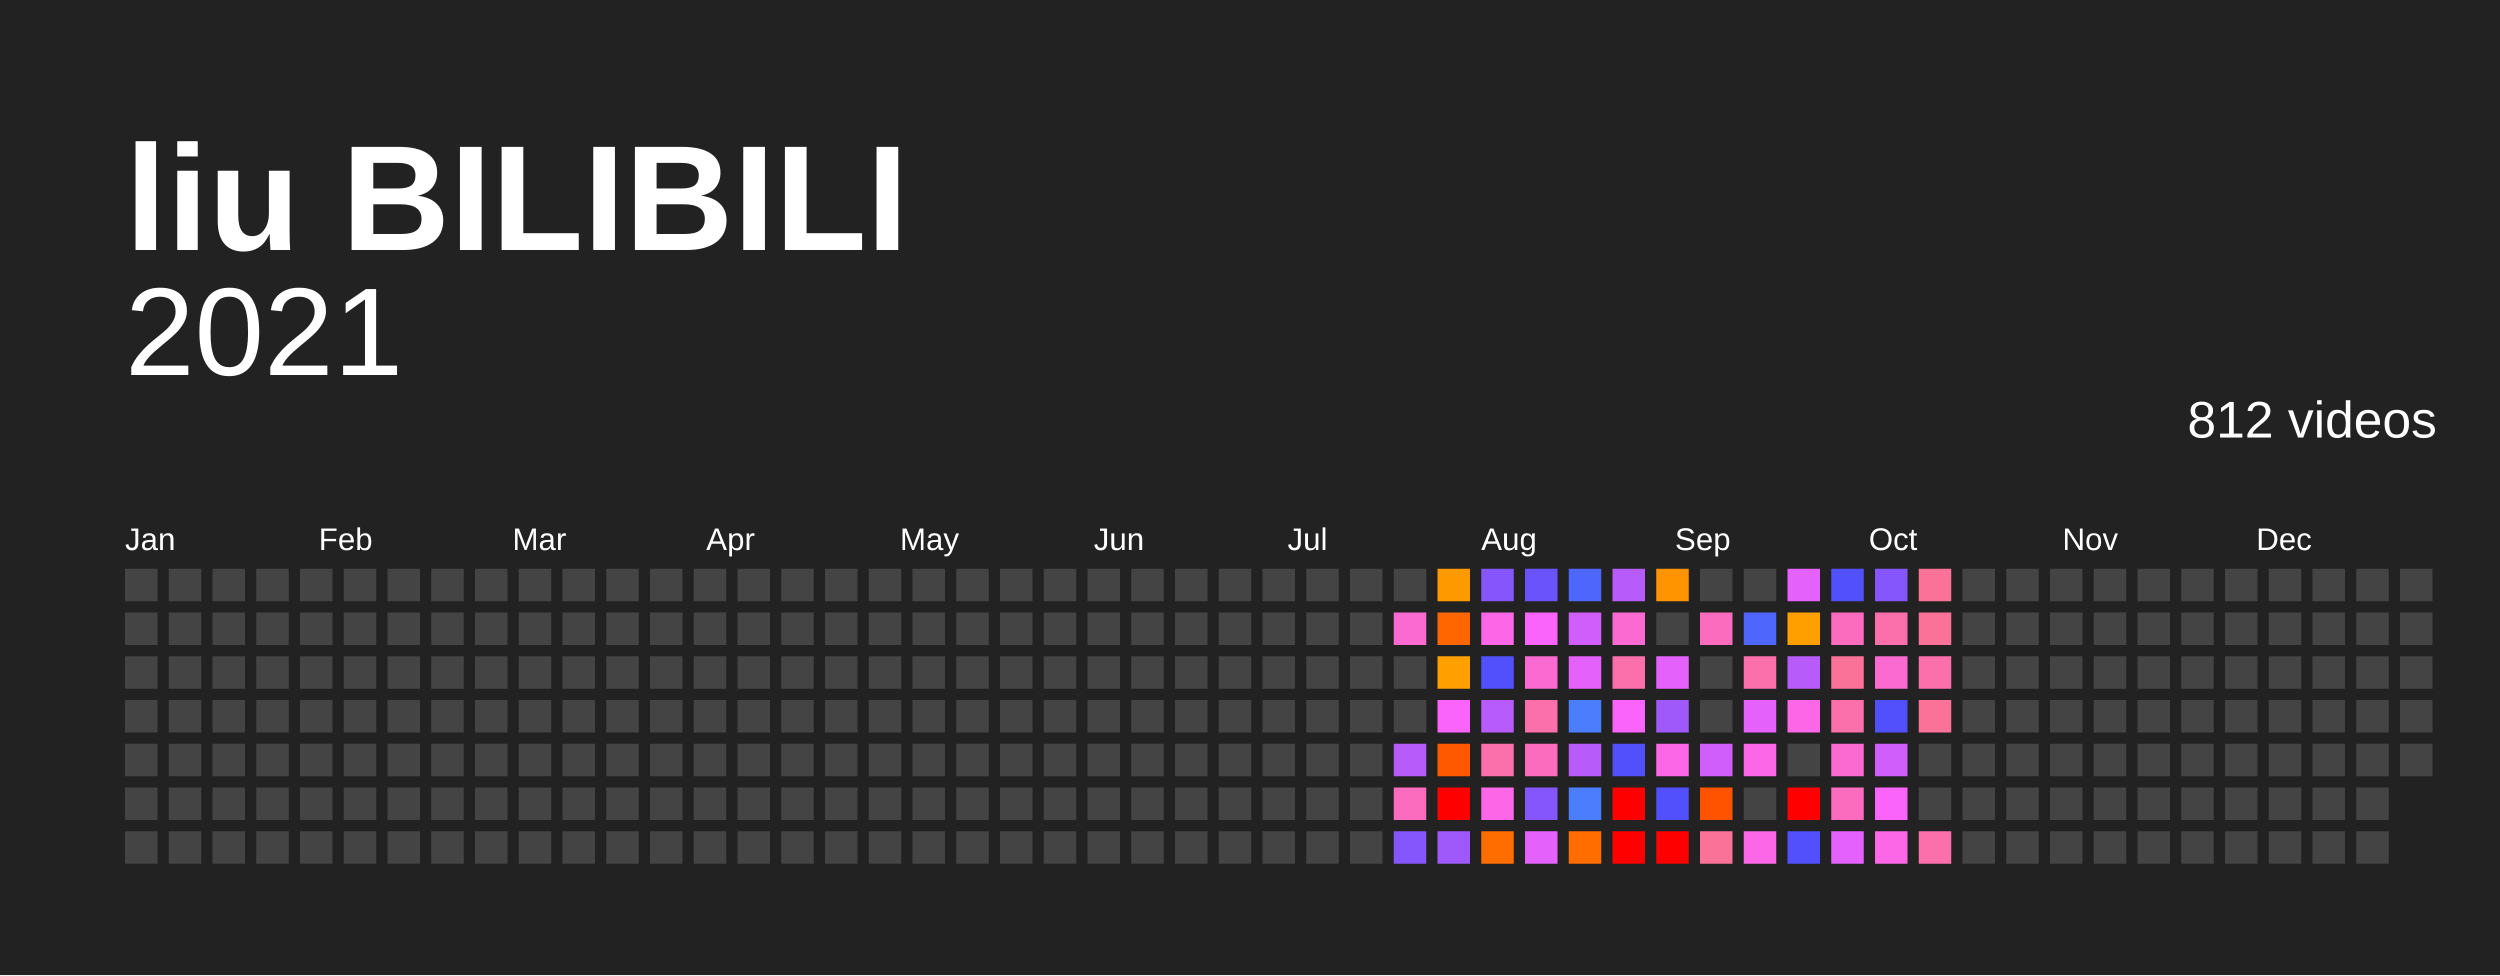
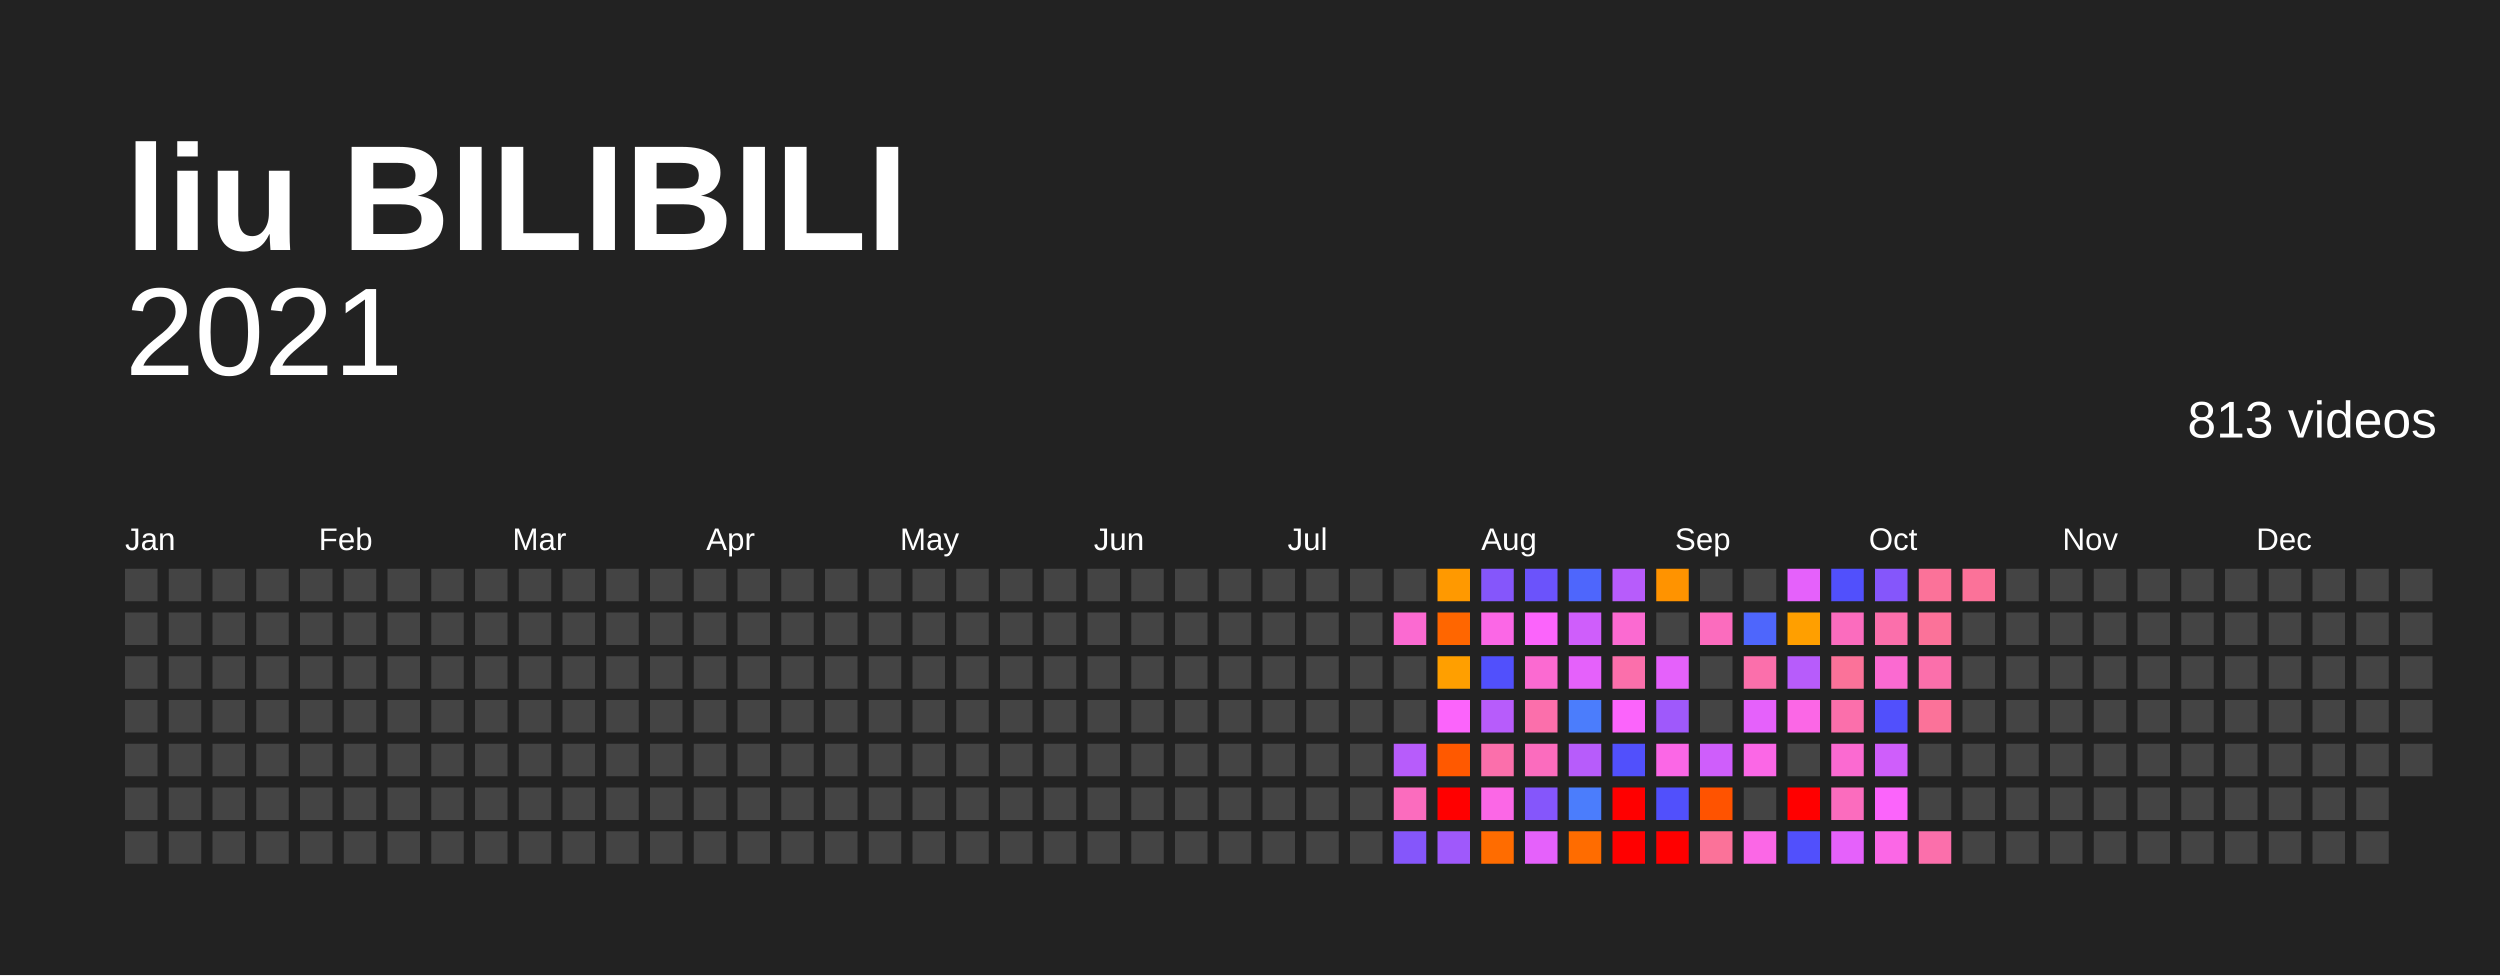
<svg xmlns="http://www.w3.org/2000/svg" baseProfile="full" height="78mm" version="1.1" viewBox="0,0,200,78" width="200mm">
  <defs />
  <rect fill="#222222" height="78" width="200" x="0" y="0" />
  <text fill="#FFFFFF" style="font-size:12px; font-family:Arial; font-weight:bold;" x="10" y="20">liu BILIBILI</text>
  <text alignment-baseline="hanging" fill="#FFFFFF" style="font-size:10.0px; font-family:Arial;" x="10" y="30">2021</text>
-   <text alignment-baseline="hanging" fill="#FFFFFF" style="font-size:4.125px; font-family:Arial;" x="175" y="35">812 videos</text>
+   <text alignment-baseline="hanging" fill="#FFFFFF" style="font-size:4.125px; font-family:Arial;" x="175" y="35">813 videos</text>
  <text fill="#FFFFFF" style="font-size:2.5px; font-family:Arial" x="10.0" y="44">Jan</text>
  <text fill="#FFFFFF" style="font-size:2.5px; font-family:Arial" x="25.5" y="44">Feb</text>
  <text fill="#FFFFFF" style="font-size:2.5px; font-family:Arial" x="41.0" y="44">Mar</text>
  <text fill="#FFFFFF" style="font-size:2.5px; font-family:Arial" x="56.5" y="44">Apr</text>
  <text fill="#FFFFFF" style="font-size:2.5px; font-family:Arial" x="72.0" y="44">May</text>
  <text fill="#FFFFFF" style="font-size:2.5px; font-family:Arial" x="87.5" y="44">Jun</text>
  <text fill="#FFFFFF" style="font-size:2.5px; font-family:Arial" x="103.0" y="44">Jul</text>
  <text fill="#FFFFFF" style="font-size:2.5px; font-family:Arial" x="118.5" y="44">Aug</text>
  <text fill="#FFFFFF" style="font-size:2.5px; font-family:Arial" x="134.0" y="44">Sep</text>
  <text fill="#FFFFFF" style="font-size:2.5px; font-family:Arial" x="149.5" y="44">Oct</text>
  <text fill="#FFFFFF" style="font-size:2.5px; font-family:Arial" x="165.0" y="44">Nov</text>
  <text fill="#FFFFFF" style="font-size:2.5px; font-family:Arial" x="180.5" y="44">Dec</text>
  <rect fill="#444444" height="2.6" width="2.6" x="10.0" y="45.5" />
  <rect fill="#444444" height="2.6" width="2.6" x="10.0" y="49.0" />
  <rect fill="#444444" height="2.6" width="2.6" x="10.0" y="52.5" />
  <rect fill="#444444" height="2.6" width="2.6" x="10.0" y="56.0" />
  <rect fill="#444444" height="2.6" width="2.6" x="10.0" y="59.5" />
  <rect fill="#444444" height="2.6" width="2.6" x="10.0" y="63.0" />
  <rect fill="#444444" height="2.6" width="2.6" x="10.0" y="66.5" />
  <rect fill="#444444" height="2.6" width="2.6" x="13.5" y="45.5" />
  <rect fill="#444444" height="2.6" width="2.6" x="13.5" y="49.0" />
  <rect fill="#444444" height="2.6" width="2.6" x="13.5" y="52.5" />
  <rect fill="#444444" height="2.6" width="2.6" x="13.5" y="56.0" />
  <rect fill="#444444" height="2.6" width="2.6" x="13.5" y="59.5" />
  <rect fill="#444444" height="2.6" width="2.6" x="13.5" y="63.0" />
  <rect fill="#444444" height="2.6" width="2.6" x="13.5" y="66.5" />
  <rect fill="#444444" height="2.6" width="2.6" x="17.0" y="45.5" />
  <rect fill="#444444" height="2.6" width="2.6" x="17.0" y="49.0" />
  <rect fill="#444444" height="2.6" width="2.6" x="17.0" y="52.5" />
  <rect fill="#444444" height="2.6" width="2.6" x="17.0" y="56.0" />
  <rect fill="#444444" height="2.6" width="2.6" x="17.0" y="59.5" />
  <rect fill="#444444" height="2.6" width="2.6" x="17.0" y="63.0" />
  <rect fill="#444444" height="2.6" width="2.6" x="17.0" y="66.5" />
  <rect fill="#444444" height="2.6" width="2.6" x="20.5" y="45.5" />
  <rect fill="#444444" height="2.6" width="2.6" x="20.5" y="49.0" />
  <rect fill="#444444" height="2.6" width="2.6" x="20.5" y="52.5" />
  <rect fill="#444444" height="2.6" width="2.6" x="20.5" y="56.0" />
  <rect fill="#444444" height="2.6" width="2.6" x="20.5" y="59.5" />
  <rect fill="#444444" height="2.6" width="2.6" x="20.5" y="63.0" />
  <rect fill="#444444" height="2.6" width="2.6" x="20.5" y="66.5" />
  <rect fill="#444444" height="2.6" width="2.6" x="24.0" y="45.5" />
  <rect fill="#444444" height="2.6" width="2.6" x="24.0" y="49.0" />
  <rect fill="#444444" height="2.6" width="2.6" x="24.0" y="52.5" />
  <rect fill="#444444" height="2.6" width="2.6" x="24.0" y="56.0" />
  <rect fill="#444444" height="2.6" width="2.6" x="24.0" y="59.5" />
  <rect fill="#444444" height="2.6" width="2.6" x="24.0" y="63.0" />
  <rect fill="#444444" height="2.6" width="2.6" x="24.0" y="66.5" />
  <rect fill="#444444" height="2.6" width="2.6" x="27.5" y="45.5" />
  <rect fill="#444444" height="2.6" width="2.6" x="27.5" y="49.0" />
  <rect fill="#444444" height="2.6" width="2.6" x="27.5" y="52.5" />
  <rect fill="#444444" height="2.6" width="2.6" x="27.5" y="56.0" />
  <rect fill="#444444" height="2.6" width="2.6" x="27.5" y="59.5" />
  <rect fill="#444444" height="2.6" width="2.6" x="27.5" y="63.0" />
  <rect fill="#444444" height="2.6" width="2.6" x="27.5" y="66.5" />
  <rect fill="#444444" height="2.6" width="2.6" x="31.0" y="45.5" />
  <rect fill="#444444" height="2.6" width="2.6" x="31.0" y="49.0" />
  <rect fill="#444444" height="2.6" width="2.6" x="31.0" y="52.5" />
  <rect fill="#444444" height="2.6" width="2.6" x="31.0" y="56.0" />
  <rect fill="#444444" height="2.6" width="2.6" x="31.0" y="59.5" />
  <rect fill="#444444" height="2.6" width="2.6" x="31.0" y="63.0" />
  <rect fill="#444444" height="2.6" width="2.6" x="31.0" y="66.5" />
  <rect fill="#444444" height="2.6" width="2.6" x="34.5" y="45.5" />
  <rect fill="#444444" height="2.6" width="2.6" x="34.5" y="49.0" />
  <rect fill="#444444" height="2.6" width="2.6" x="34.5" y="52.5" />
  <rect fill="#444444" height="2.6" width="2.6" x="34.5" y="56.0" />
  <rect fill="#444444" height="2.6" width="2.6" x="34.5" y="59.5" />
  <rect fill="#444444" height="2.6" width="2.6" x="34.5" y="63.0" />
  <rect fill="#444444" height="2.6" width="2.6" x="34.5" y="66.5" />
  <rect fill="#444444" height="2.6" width="2.6" x="38.0" y="45.5" />
  <rect fill="#444444" height="2.6" width="2.6" x="38.0" y="49.0" />
  <rect fill="#444444" height="2.6" width="2.6" x="38.0" y="52.5" />
  <rect fill="#444444" height="2.6" width="2.6" x="38.0" y="56.0" />
  <rect fill="#444444" height="2.6" width="2.6" x="38.0" y="59.5" />
  <rect fill="#444444" height="2.6" width="2.6" x="38.0" y="63.0" />
  <rect fill="#444444" height="2.6" width="2.6" x="38.0" y="66.5" />
  <rect fill="#444444" height="2.6" width="2.6" x="41.5" y="45.5" />
  <rect fill="#444444" height="2.6" width="2.6" x="41.5" y="49.0" />
  <rect fill="#444444" height="2.6" width="2.6" x="41.5" y="52.5" />
  <rect fill="#444444" height="2.6" width="2.6" x="41.5" y="56.0" />
  <rect fill="#444444" height="2.6" width="2.6" x="41.5" y="59.5" />
  <rect fill="#444444" height="2.6" width="2.6" x="41.5" y="63.0" />
  <rect fill="#444444" height="2.6" width="2.6" x="41.5" y="66.5" />
  <rect fill="#444444" height="2.6" width="2.6" x="45.0" y="45.5" />
  <rect fill="#444444" height="2.6" width="2.6" x="45.0" y="49.0" />
  <rect fill="#444444" height="2.6" width="2.6" x="45.0" y="52.5" />
  <rect fill="#444444" height="2.6" width="2.6" x="45.0" y="56.0" />
  <rect fill="#444444" height="2.6" width="2.6" x="45.0" y="59.5" />
  <rect fill="#444444" height="2.6" width="2.6" x="45.0" y="63.0" />
  <rect fill="#444444" height="2.6" width="2.6" x="45.0" y="66.5" />
  <rect fill="#444444" height="2.6" width="2.6" x="48.5" y="45.5" />
  <rect fill="#444444" height="2.6" width="2.6" x="48.5" y="49.0" />
  <rect fill="#444444" height="2.6" width="2.6" x="48.5" y="52.5" />
  <rect fill="#444444" height="2.6" width="2.6" x="48.5" y="56.0" />
  <rect fill="#444444" height="2.6" width="2.6" x="48.5" y="59.5" />
  <rect fill="#444444" height="2.6" width="2.6" x="48.5" y="63.0" />
  <rect fill="#444444" height="2.6" width="2.6" x="48.5" y="66.5" />
  <rect fill="#444444" height="2.6" width="2.6" x="52.0" y="45.5" />
  <rect fill="#444444" height="2.6" width="2.6" x="52.0" y="49.0" />
  <rect fill="#444444" height="2.6" width="2.6" x="52.0" y="52.5" />
  <rect fill="#444444" height="2.6" width="2.6" x="52.0" y="56.0" />
  <rect fill="#444444" height="2.6" width="2.6" x="52.0" y="59.5" />
  <rect fill="#444444" height="2.6" width="2.6" x="52.0" y="63.0" />
  <rect fill="#444444" height="2.6" width="2.6" x="52.0" y="66.5" />
  <rect fill="#444444" height="2.6" width="2.6" x="55.5" y="45.5" />
  <rect fill="#444444" height="2.6" width="2.6" x="55.5" y="49.0" />
  <rect fill="#444444" height="2.6" width="2.6" x="55.5" y="52.5" />
  <rect fill="#444444" height="2.6" width="2.6" x="55.5" y="56.0" />
  <rect fill="#444444" height="2.6" width="2.6" x="55.5" y="59.5" />
  <rect fill="#444444" height="2.6" width="2.6" x="55.5" y="63.0" />
  <rect fill="#444444" height="2.6" width="2.6" x="55.5" y="66.5" />
  <rect fill="#444444" height="2.6" width="2.6" x="59.0" y="45.5" />
  <rect fill="#444444" height="2.6" width="2.6" x="59.0" y="49.0" />
  <rect fill="#444444" height="2.6" width="2.6" x="59.0" y="52.5" />
  <rect fill="#444444" height="2.6" width="2.6" x="59.0" y="56.0" />
  <rect fill="#444444" height="2.6" width="2.6" x="59.0" y="59.5" />
  <rect fill="#444444" height="2.6" width="2.6" x="59.0" y="63.0" />
  <rect fill="#444444" height="2.6" width="2.6" x="59.0" y="66.5" />
  <rect fill="#444444" height="2.6" width="2.6" x="62.5" y="45.5" />
  <rect fill="#444444" height="2.6" width="2.6" x="62.5" y="49.0" />
  <rect fill="#444444" height="2.6" width="2.6" x="62.5" y="52.5" />
  <rect fill="#444444" height="2.6" width="2.6" x="62.5" y="56.0" />
  <rect fill="#444444" height="2.6" width="2.6" x="62.5" y="59.5" />
  <rect fill="#444444" height="2.6" width="2.6" x="62.5" y="63.0" />
  <rect fill="#444444" height="2.6" width="2.6" x="62.5" y="66.5" />
  <rect fill="#444444" height="2.6" width="2.6" x="66.0" y="45.5" />
  <rect fill="#444444" height="2.6" width="2.6" x="66.0" y="49.0" />
  <rect fill="#444444" height="2.6" width="2.6" x="66.0" y="52.5" />
  <rect fill="#444444" height="2.6" width="2.6" x="66.0" y="56.0" />
  <rect fill="#444444" height="2.6" width="2.6" x="66.0" y="59.5" />
  <rect fill="#444444" height="2.6" width="2.6" x="66.0" y="63.0" />
  <rect fill="#444444" height="2.6" width="2.6" x="66.0" y="66.5" />
  <rect fill="#444444" height="2.6" width="2.6" x="69.5" y="45.5" />
  <rect fill="#444444" height="2.6" width="2.6" x="69.5" y="49.0" />
  <rect fill="#444444" height="2.6" width="2.6" x="69.5" y="52.5" />
  <rect fill="#444444" height="2.6" width="2.6" x="69.5" y="56.0" />
  <rect fill="#444444" height="2.6" width="2.6" x="69.5" y="59.5" />
  <rect fill="#444444" height="2.6" width="2.6" x="69.5" y="63.0" />
  <rect fill="#444444" height="2.6" width="2.6" x="69.5" y="66.5" />
  <rect fill="#444444" height="2.6" width="2.6" x="73.0" y="45.5" />
  <rect fill="#444444" height="2.6" width="2.6" x="73.0" y="49.0" />
  <rect fill="#444444" height="2.6" width="2.6" x="73.0" y="52.5" />
  <rect fill="#444444" height="2.6" width="2.6" x="73.0" y="56.0" />
  <rect fill="#444444" height="2.6" width="2.6" x="73.0" y="59.5" />
  <rect fill="#444444" height="2.6" width="2.6" x="73.0" y="63.0" />
  <rect fill="#444444" height="2.6" width="2.6" x="73.0" y="66.5" />
  <rect fill="#444444" height="2.6" width="2.6" x="76.5" y="45.5" />
  <rect fill="#444444" height="2.6" width="2.6" x="76.5" y="49.0" />
  <rect fill="#444444" height="2.6" width="2.6" x="76.5" y="52.5" />
  <rect fill="#444444" height="2.6" width="2.6" x="76.5" y="56.0" />
  <rect fill="#444444" height="2.6" width="2.6" x="76.5" y="59.5" />
  <rect fill="#444444" height="2.6" width="2.6" x="76.5" y="63.0" />
  <rect fill="#444444" height="2.6" width="2.6" x="76.5" y="66.5" />
  <rect fill="#444444" height="2.6" width="2.6" x="80.0" y="45.5" />
  <rect fill="#444444" height="2.6" width="2.6" x="80.0" y="49.0" />
  <rect fill="#444444" height="2.6" width="2.6" x="80.0" y="52.5" />
  <rect fill="#444444" height="2.6" width="2.6" x="80.0" y="56.0" />
  <rect fill="#444444" height="2.6" width="2.6" x="80.0" y="59.5" />
  <rect fill="#444444" height="2.6" width="2.6" x="80.0" y="63.0" />
  <rect fill="#444444" height="2.6" width="2.6" x="80.0" y="66.5" />
  <rect fill="#444444" height="2.6" width="2.6" x="83.5" y="45.5" />
  <rect fill="#444444" height="2.6" width="2.6" x="83.5" y="49.0" />
  <rect fill="#444444" height="2.6" width="2.6" x="83.5" y="52.5" />
  <rect fill="#444444" height="2.6" width="2.6" x="83.5" y="56.0" />
  <rect fill="#444444" height="2.6" width="2.6" x="83.5" y="59.5" />
  <rect fill="#444444" height="2.6" width="2.6" x="83.5" y="63.0" />
  <rect fill="#444444" height="2.6" width="2.6" x="83.5" y="66.5" />
  <rect fill="#444444" height="2.6" width="2.6" x="87.0" y="45.5" />
  <rect fill="#444444" height="2.6" width="2.6" x="87.0" y="49.0" />
  <rect fill="#444444" height="2.6" width="2.6" x="87.0" y="52.5" />
  <rect fill="#444444" height="2.6" width="2.6" x="87.0" y="56.0" />
  <rect fill="#444444" height="2.6" width="2.6" x="87.0" y="59.5" />
  <rect fill="#444444" height="2.6" width="2.6" x="87.0" y="63.0" />
  <rect fill="#444444" height="2.6" width="2.6" x="87.0" y="66.5" />
  <rect fill="#444444" height="2.6" width="2.6" x="90.5" y="45.5" />
  <rect fill="#444444" height="2.6" width="2.6" x="90.5" y="49.0" />
  <rect fill="#444444" height="2.6" width="2.6" x="90.5" y="52.5" />
  <rect fill="#444444" height="2.6" width="2.6" x="90.5" y="56.0" />
  <rect fill="#444444" height="2.6" width="2.6" x="90.5" y="59.5" />
  <rect fill="#444444" height="2.6" width="2.6" x="90.5" y="63.0" />
  <rect fill="#444444" height="2.6" width="2.6" x="90.5" y="66.5" />
  <rect fill="#444444" height="2.6" width="2.6" x="94.0" y="45.5" />
  <rect fill="#444444" height="2.6" width="2.6" x="94.0" y="49.0" />
  <rect fill="#444444" height="2.6" width="2.6" x="94.0" y="52.5" />
  <rect fill="#444444" height="2.6" width="2.6" x="94.0" y="56.0" />
  <rect fill="#444444" height="2.6" width="2.6" x="94.0" y="59.5" />
  <rect fill="#444444" height="2.6" width="2.6" x="94.0" y="63.0" />
  <rect fill="#444444" height="2.6" width="2.6" x="94.0" y="66.5" />
  <rect fill="#444444" height="2.6" width="2.6" x="97.5" y="45.5" />
  <rect fill="#444444" height="2.6" width="2.6" x="97.5" y="49.0" />
  <rect fill="#444444" height="2.6" width="2.6" x="97.5" y="52.5" />
  <rect fill="#444444" height="2.6" width="2.6" x="97.5" y="56.0" />
  <rect fill="#444444" height="2.6" width="2.6" x="97.5" y="59.5" />
  <rect fill="#444444" height="2.6" width="2.6" x="97.5" y="63.0" />
  <rect fill="#444444" height="2.6" width="2.6" x="97.5" y="66.5" />
  <rect fill="#444444" height="2.6" width="2.6" x="101.0" y="45.5" />
  <rect fill="#444444" height="2.6" width="2.6" x="101.0" y="49.0" />
  <rect fill="#444444" height="2.6" width="2.6" x="101.0" y="52.5" />
  <rect fill="#444444" height="2.6" width="2.6" x="101.0" y="56.0" />
  <rect fill="#444444" height="2.6" width="2.6" x="101.0" y="59.5" />
  <rect fill="#444444" height="2.6" width="2.6" x="101.0" y="63.0" />
  <rect fill="#444444" height="2.6" width="2.6" x="101.0" y="66.5" />
  <rect fill="#444444" height="2.6" width="2.6" x="104.5" y="45.5" />
  <rect fill="#444444" height="2.6" width="2.6" x="104.5" y="49.0" />
  <rect fill="#444444" height="2.6" width="2.6" x="104.5" y="52.5" />
  <rect fill="#444444" height="2.6" width="2.6" x="104.5" y="56.0" />
  <rect fill="#444444" height="2.6" width="2.6" x="104.5" y="59.5" />
  <rect fill="#444444" height="2.6" width="2.6" x="104.5" y="63.0" />
  <rect fill="#444444" height="2.6" width="2.6" x="104.5" y="66.5" />
  <rect fill="#444444" height="2.6" width="2.6" x="108.0" y="45.5" />
  <rect fill="#444444" height="2.6" width="2.6" x="108.0" y="49.0" />
  <rect fill="#444444" height="2.6" width="2.6" x="108.0" y="52.5" />
  <rect fill="#444444" height="2.6" width="2.6" x="108.0" y="56.0" />
  <rect fill="#444444" height="2.6" width="2.6" x="108.0" y="59.5" />
  <rect fill="#444444" height="2.6" width="2.6" x="108.0" y="63.0" />
  <rect fill="#444444" height="2.6" width="2.6" x="108.0" y="66.5" />
  <rect fill="#444444" height="2.6" width="2.6" x="111.5" y="45.5" />
  <rect fill="#fb6ad1" height="2.6" width="2.6" x="111.5" y="49.0" />
  <rect fill="#444444" height="2.6" width="2.6" x="111.5" y="52.5" />
  <rect fill="#444444" height="2.6" width="2.6" x="111.5" y="56.0" />
  <rect fill="#b75cfb" height="2.6" width="2.6" x="111.5" y="59.5" />
  <rect fill="#fb6cbe" height="2.6" width="2.6" x="111.5" y="63.0" />
  <rect fill="#8556fb" height="2.6" width="2.6" x="111.5" y="66.5" />
  <rect fill="#ff9900" height="2.6" width="2.6" x="115.0" y="45.5" />
  <rect fill="#ff6600" height="2.6" width="2.6" x="115.0" y="49.0" />
  <rect fill="#ff9f00" height="2.6" width="2.6" x="115.0" y="52.5" />
  <rect fill="#fb64fb" height="2.6" width="2.6" x="115.0" y="56.0" />
  <rect fill="#ff5900" height="2.6" width="2.6" x="115.0" y="59.5" />
  <rect fill="red" height="2.6" width="2.6" x="115.0" y="63.0" />
  <rect fill="#9f59fb" height="2.6" width="2.6" x="115.0" y="66.5" />
  <rect fill="#8556fb" height="2.6" width="2.6" x="118.5" y="45.5" />
  <rect fill="#fb67e6" height="2.6" width="2.6" x="118.5" y="49.0" />
  <rect fill="#5150fc" height="2.6" width="2.6" x="118.5" y="52.5" />
  <rect fill="#b75cfb" height="2.6" width="2.6" x="118.5" y="56.0" />
  <rect fill="#fb6fab" height="2.6" width="2.6" x="118.5" y="59.5" />
  <rect fill="#fb67e6" height="2.6" width="2.6" x="118.5" y="63.0" />
  <rect fill="#ff6c00" height="2.6" width="2.6" x="118.5" y="66.5" />
  <rect fill="#6b53fb" height="2.6" width="2.6" x="122.0" y="45.5" />
  <rect fill="#fb64fb" height="2.6" width="2.6" x="122.0" y="49.0" />
  <rect fill="#fb6ad1" height="2.6" width="2.6" x="122.0" y="52.5" />
  <rect fill="#fb6fab" height="2.6" width="2.6" x="122.0" y="56.0" />
  <rect fill="#fb6cbe" height="2.6" width="2.6" x="122.0" y="59.5" />
  <rect fill="#8556fb" height="2.6" width="2.6" x="122.0" y="63.0" />
  <rect fill="#e561fb" height="2.6" width="2.6" x="122.0" y="66.5" />
  <rect fill="#4e66fc" height="2.6" width="2.6" x="125.5" y="45.5" />
  <rect fill="#cf5efb" height="2.6" width="2.6" x="125.5" y="49.0" />
  <rect fill="#e561fb" height="2.6" width="2.6" x="125.5" y="52.5" />
  <rect fill="#4b7dfc" height="2.6" width="2.6" x="125.5" y="56.0" />
  <rect fill="#b75cfb" height="2.6" width="2.6" x="125.5" y="59.5" />
  <rect fill="#4b7dfc" height="2.6" width="2.6" x="125.5" y="63.0" />
  <rect fill="#ff6c00" height="2.6" width="2.6" x="125.5" y="66.5" />
  <rect fill="#b75cfb" height="2.6" width="2.6" x="129.0" y="45.5" />
  <rect fill="#fb6ad1" height="2.6" width="2.6" x="129.0" y="49.0" />
  <rect fill="#fb6fab" height="2.6" width="2.6" x="129.0" y="52.5" />
  <rect fill="#fb64fb" height="2.6" width="2.6" x="129.0" y="56.0" />
  <rect fill="#5150fc" height="2.6" width="2.6" x="129.0" y="59.5" />
  <rect fill="red" height="2.6" width="2.6" x="129.0" y="63.0" />
  <rect fill="red" height="2.6" width="2.6" x="129.0" y="66.5" />
  <rect fill="#ff9300" height="2.6" width="2.6" x="132.5" y="45.5" />
  <rect fill="#444444" height="2.6" width="2.6" x="132.5" y="49.0" />
  <rect fill="#e561fb" height="2.6" width="2.6" x="132.5" y="52.5" />
  <rect fill="#9f59fb" height="2.6" width="2.6" x="132.5" y="56.0" />
  <rect fill="#fb67e6" height="2.6" width="2.6" x="132.5" y="59.5" />
  <rect fill="#5150fc" height="2.6" width="2.6" x="132.5" y="63.0" />
  <rect fill="red" height="2.6" width="2.6" x="132.5" y="66.5" />
  <rect fill="#444444" height="2.6" width="2.6" x="136.0" y="45.5" />
  <rect fill="#fb6cbe" height="2.6" width="2.6" x="136.0" y="49.0" />
  <rect fill="#444444" height="2.6" width="2.6" x="136.0" y="52.5" />
  <rect fill="#444444" height="2.6" width="2.6" x="136.0" y="56.0" />
  <rect fill="#cf5efb" height="2.6" width="2.6" x="136.0" y="59.5" />
  <rect fill="#ff5300" height="2.6" width="2.6" x="136.0" y="63.0" />
  <rect fill="#fb7299" height="2.6" width="2.6" x="136.0" y="66.5" />
  <rect fill="#444444" height="2.6" width="2.6" x="139.5" y="45.5" />
  <rect fill="#4e66fc" height="2.6" width="2.6" x="139.5" y="49.0" />
  <rect fill="#fb6fab" height="2.6" width="2.6" x="139.5" y="52.5" />
  <rect fill="#e561fb" height="2.6" width="2.6" x="139.5" y="56.0" />
  <rect fill="#fb67e6" height="2.6" width="2.6" x="139.5" y="59.5" />
  <rect fill="#444444" height="2.6" width="2.6" x="139.5" y="63.0" />
  <rect fill="#fb67e6" height="2.6" width="2.6" x="139.5" y="66.5" />
  <rect fill="#e561fb" height="2.6" width="2.6" x="143.0" y="45.5" />
  <rect fill="#ff9f00" height="2.6" width="2.6" x="143.0" y="49.0" />
  <rect fill="#b75cfb" height="2.6" width="2.6" x="143.0" y="52.5" />
  <rect fill="#fb67e6" height="2.6" width="2.6" x="143.0" y="56.0" />
  <rect fill="#444444" height="2.6" width="2.6" x="143.0" y="59.5" />
  <rect fill="red" height="2.6" width="2.6" x="143.0" y="63.0" />
  <rect fill="#5150fc" height="2.6" width="2.6" x="143.0" y="66.5" />
  <rect fill="#5150fc" height="2.6" width="2.6" x="146.5" y="45.5" />
  <rect fill="#fb6cbe" height="2.6" width="2.6" x="146.5" y="49.0" />
  <rect fill="#fb7299" height="2.6" width="2.6" x="146.5" y="52.5" />
  <rect fill="#fb6fab" height="2.6" width="2.6" x="146.5" y="56.0" />
  <rect fill="#fb6ad1" height="2.6" width="2.6" x="146.5" y="59.5" />
  <rect fill="#fb6cbe" height="2.6" width="2.6" x="146.5" y="63.0" />
  <rect fill="#e561fb" height="2.6" width="2.6" x="146.5" y="66.5" />
  <rect fill="#8556fb" height="2.6" width="2.6" x="150.0" y="45.5" />
  <rect fill="#fb6fab" height="2.6" width="2.6" x="150.0" y="49.0" />
  <rect fill="#fb6ad1" height="2.6" width="2.6" x="150.0" y="52.5" />
  <rect fill="#5150fc" height="2.6" width="2.6" x="150.0" y="56.0" />
  <rect fill="#cf5efb" height="2.6" width="2.6" x="150.0" y="59.5" />
  <rect fill="#fb64fb" height="2.6" width="2.6" x="150.0" y="63.0" />
  <rect fill="#fb67e6" height="2.6" width="2.6" x="150.0" y="66.5" />
  <rect fill="#fb7299" height="2.6" width="2.6" x="153.5" y="45.5" />
  <rect fill="#fb7299" height="2.6" width="2.6" x="153.5" y="49.0" />
  <rect fill="#fb6fab" height="2.6" width="2.6" x="153.5" y="52.5" />
  <rect fill="#fb7299" height="2.6" width="2.6" x="153.5" y="56.0" />
  <rect fill="#444444" height="2.6" width="2.6" x="153.5" y="59.5" />
  <rect fill="#444444" height="2.6" width="2.6" x="153.5" y="63.0" />
  <rect fill="#fb6fab" height="2.6" width="2.6" x="153.5" y="66.5" />
-   <rect fill="#444444" height="2.6" width="2.6" x="157.0" y="45.5" />
+   <rect fill="#fb7299" height="2.6" width="2.6" x="157.0" y="45.5" />
  <rect fill="#444444" height="2.6" width="2.6" x="157.0" y="49.0" />
  <rect fill="#444444" height="2.6" width="2.6" x="157.0" y="52.5" />
  <rect fill="#444444" height="2.6" width="2.6" x="157.0" y="56.0" />
  <rect fill="#444444" height="2.6" width="2.6" x="157.0" y="59.5" />
  <rect fill="#444444" height="2.6" width="2.6" x="157.0" y="63.0" />
  <rect fill="#444444" height="2.6" width="2.6" x="157.0" y="66.5" />
  <rect fill="#444444" height="2.6" width="2.6" x="160.5" y="45.5" />
  <rect fill="#444444" height="2.6" width="2.6" x="160.5" y="49.0" />
  <rect fill="#444444" height="2.6" width="2.6" x="160.5" y="52.5" />
  <rect fill="#444444" height="2.6" width="2.6" x="160.5" y="56.0" />
  <rect fill="#444444" height="2.6" width="2.6" x="160.5" y="59.5" />
  <rect fill="#444444" height="2.6" width="2.6" x="160.5" y="63.0" />
  <rect fill="#444444" height="2.6" width="2.6" x="160.5" y="66.5" />
  <rect fill="#444444" height="2.6" width="2.6" x="164.0" y="45.5" />
  <rect fill="#444444" height="2.6" width="2.6" x="164.0" y="49.0" />
  <rect fill="#444444" height="2.6" width="2.6" x="164.0" y="52.5" />
  <rect fill="#444444" height="2.6" width="2.6" x="164.0" y="56.0" />
  <rect fill="#444444" height="2.6" width="2.6" x="164.0" y="59.5" />
  <rect fill="#444444" height="2.6" width="2.6" x="164.0" y="63.0" />
  <rect fill="#444444" height="2.6" width="2.6" x="164.0" y="66.5" />
  <rect fill="#444444" height="2.6" width="2.6" x="167.5" y="45.5" />
  <rect fill="#444444" height="2.6" width="2.6" x="167.5" y="49.0" />
  <rect fill="#444444" height="2.6" width="2.6" x="167.5" y="52.5" />
  <rect fill="#444444" height="2.6" width="2.6" x="167.5" y="56.0" />
  <rect fill="#444444" height="2.6" width="2.6" x="167.5" y="59.5" />
  <rect fill="#444444" height="2.6" width="2.6" x="167.5" y="63.0" />
  <rect fill="#444444" height="2.6" width="2.6" x="167.5" y="66.5" />
  <rect fill="#444444" height="2.6" width="2.6" x="171.0" y="45.5" />
  <rect fill="#444444" height="2.6" width="2.6" x="171.0" y="49.0" />
  <rect fill="#444444" height="2.6" width="2.6" x="171.0" y="52.5" />
  <rect fill="#444444" height="2.6" width="2.6" x="171.0" y="56.0" />
  <rect fill="#444444" height="2.6" width="2.6" x="171.0" y="59.5" />
  <rect fill="#444444" height="2.6" width="2.6" x="171.0" y="63.0" />
  <rect fill="#444444" height="2.6" width="2.6" x="171.0" y="66.5" />
  <rect fill="#444444" height="2.6" width="2.6" x="174.5" y="45.5" />
  <rect fill="#444444" height="2.6" width="2.6" x="174.5" y="49.0" />
  <rect fill="#444444" height="2.6" width="2.6" x="174.5" y="52.5" />
  <rect fill="#444444" height="2.6" width="2.6" x="174.5" y="56.0" />
  <rect fill="#444444" height="2.6" width="2.6" x="174.5" y="59.5" />
  <rect fill="#444444" height="2.6" width="2.6" x="174.5" y="63.0" />
  <rect fill="#444444" height="2.6" width="2.6" x="174.5" y="66.5" />
  <rect fill="#444444" height="2.6" width="2.6" x="178.0" y="45.5" />
  <rect fill="#444444" height="2.6" width="2.6" x="178.0" y="49.0" />
  <rect fill="#444444" height="2.6" width="2.6" x="178.0" y="52.5" />
  <rect fill="#444444" height="2.6" width="2.6" x="178.0" y="56.0" />
  <rect fill="#444444" height="2.6" width="2.6" x="178.0" y="59.5" />
  <rect fill="#444444" height="2.6" width="2.6" x="178.0" y="63.0" />
  <rect fill="#444444" height="2.6" width="2.6" x="178.0" y="66.5" />
  <rect fill="#444444" height="2.6" width="2.6" x="181.5" y="45.5" />
  <rect fill="#444444" height="2.6" width="2.6" x="181.5" y="49.0" />
  <rect fill="#444444" height="2.6" width="2.6" x="181.5" y="52.5" />
  <rect fill="#444444" height="2.6" width="2.6" x="181.5" y="56.0" />
  <rect fill="#444444" height="2.6" width="2.6" x="181.5" y="59.5" />
  <rect fill="#444444" height="2.6" width="2.6" x="181.5" y="63.0" />
  <rect fill="#444444" height="2.6" width="2.6" x="181.5" y="66.5" />
  <rect fill="#444444" height="2.6" width="2.6" x="185.0" y="45.5" />
  <rect fill="#444444" height="2.6" width="2.6" x="185.0" y="49.0" />
  <rect fill="#444444" height="2.6" width="2.6" x="185.0" y="52.5" />
  <rect fill="#444444" height="2.6" width="2.6" x="185.0" y="56.0" />
  <rect fill="#444444" height="2.6" width="2.6" x="185.0" y="59.5" />
  <rect fill="#444444" height="2.6" width="2.6" x="185.0" y="63.0" />
  <rect fill="#444444" height="2.6" width="2.6" x="185.0" y="66.5" />
  <rect fill="#444444" height="2.6" width="2.6" x="188.5" y="45.5" />
  <rect fill="#444444" height="2.6" width="2.6" x="188.5" y="49.0" />
  <rect fill="#444444" height="2.6" width="2.6" x="188.5" y="52.5" />
  <rect fill="#444444" height="2.6" width="2.6" x="188.5" y="56.0" />
  <rect fill="#444444" height="2.6" width="2.6" x="188.5" y="59.5" />
  <rect fill="#444444" height="2.6" width="2.6" x="188.5" y="63.0" />
  <rect fill="#444444" height="2.6" width="2.6" x="188.5" y="66.5" />
  <rect fill="#444444" height="2.6" width="2.6" x="192.0" y="45.5" />
  <rect fill="#444444" height="2.6" width="2.6" x="192.0" y="49.0" />
  <rect fill="#444444" height="2.6" width="2.6" x="192.0" y="52.5" />
  <rect fill="#444444" height="2.6" width="2.6" x="192.0" y="56.0" />
  <rect fill="#444444" height="2.6" width="2.6" x="192.0" y="59.5" />
</svg>
